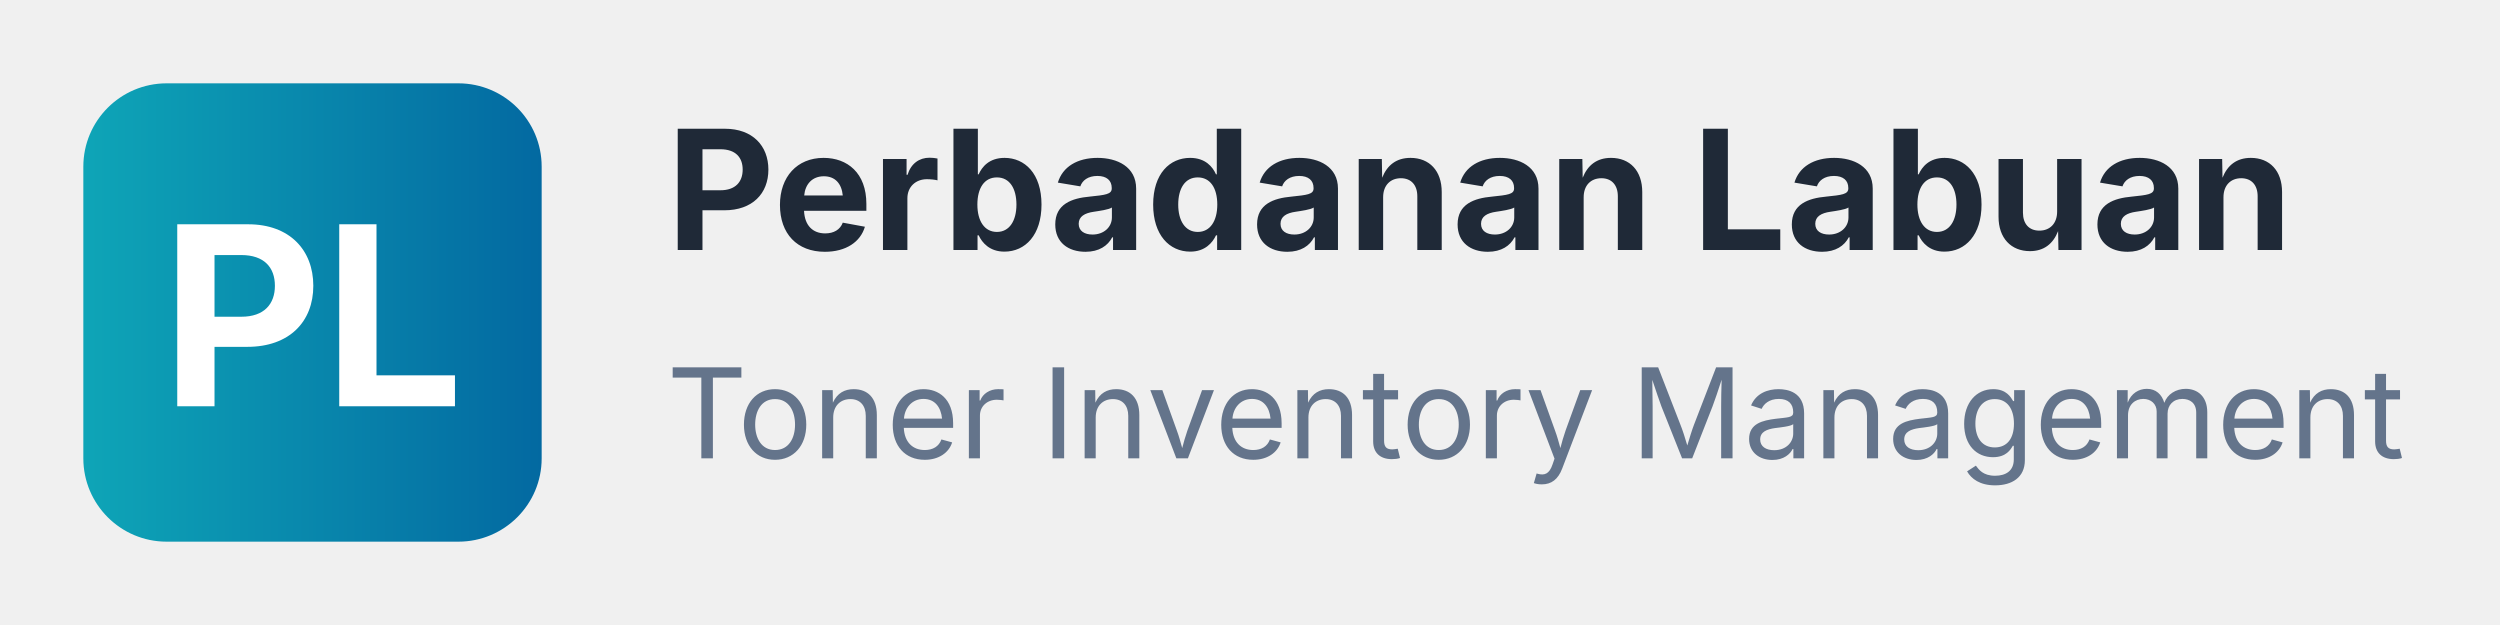
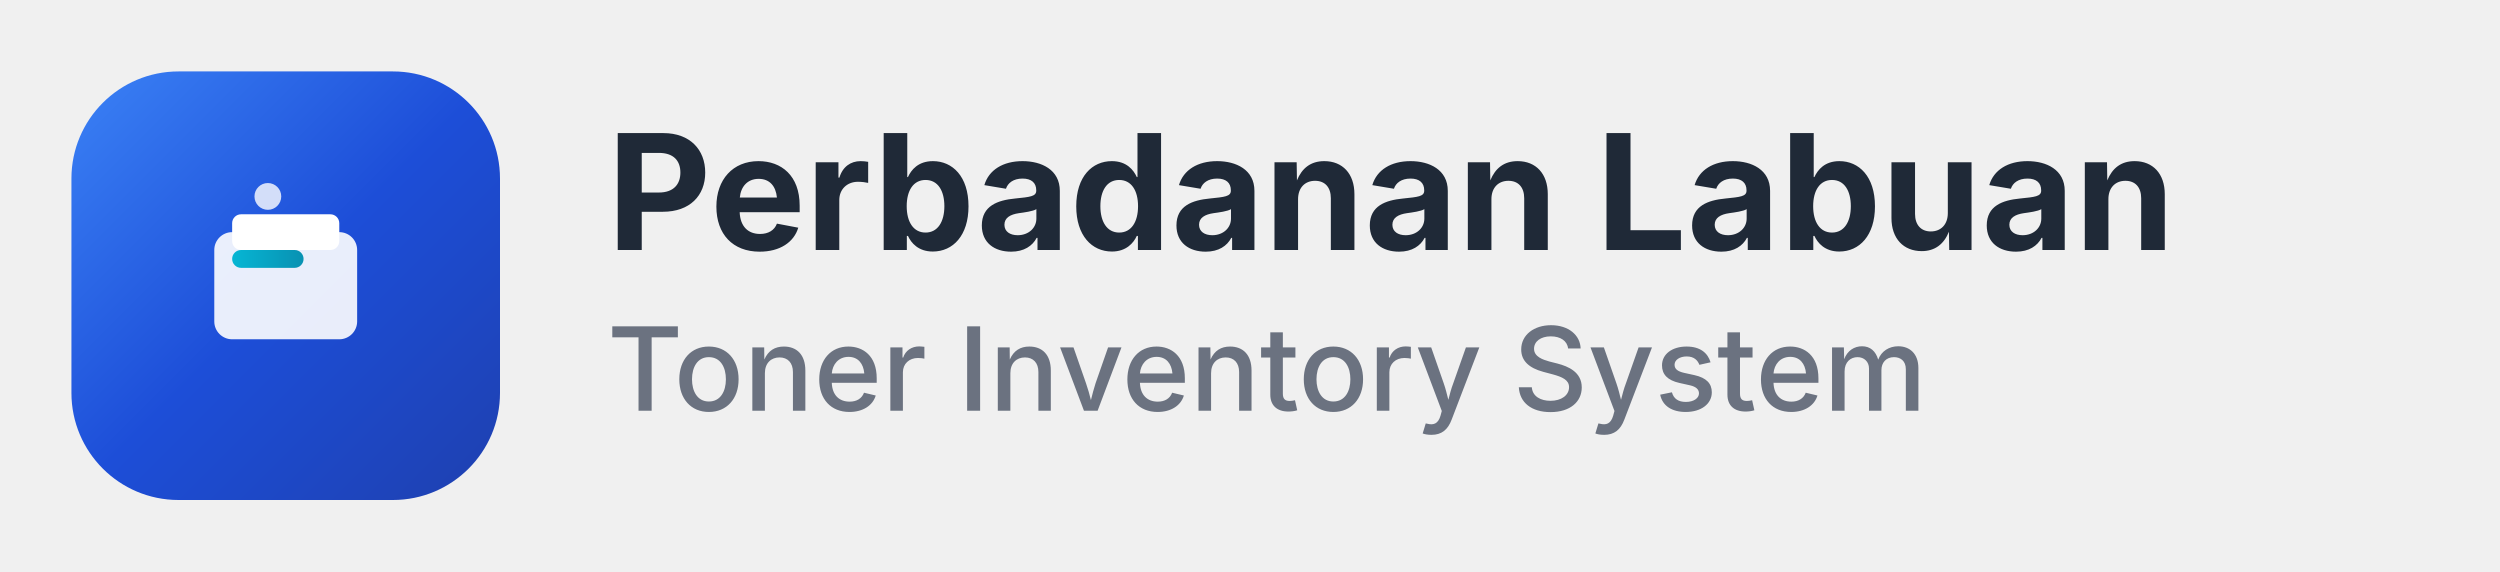
- <svg xmlns="http://www.w3.org/2000/svg" viewBox="0 0 240 60" width="240" height="60">
+ <svg xmlns="http://www.w3.org/2000/svg" viewBox="0 0 280 64" width="280" height="64">
  <defs>
-     <linearGradient id="grad" x1="0" y1="0" x2="1" y2="0">
-       <stop offset="0%" stop-color="#0ea5b7" />
-       <stop offset="100%" stop-color="#0369a1" />
+     <linearGradient id="primaryGrad" x1="0" y1="0" x2="1" y2="1">
+       <stop offset="0%" stop-color="#3b82f6" />
+       <stop offset="50%" stop-color="#1d4ed8" />
+       <stop offset="100%" stop-color="#1e40af" />
+     </linearGradient>
+     <linearGradient id="accentGrad" x1="0" y1="0" x2="1" y2="0">
+       <stop offset="0%" stop-color="#06b6d4" />
+       <stop offset="100%" stop-color="#0891b2" />
    </linearGradient>
  </defs>
-   <rect x="0" y="0" width="240" height="60" fill="none" />
+   <rect x="0" y="0" width="280" height="64" fill="none" />
  <g>
-     <rect x="8" y="8" rx="8" ry="8" width="44" height="44" fill="url(#grad)" />
-     <text x="30" y="39" text-anchor="middle" font-family="Inter, Arial, sans-serif" font-size="24" font-weight="700" fill="#ffffff">PL</text>
+     <rect x="8" y="8" rx="12" ry="12" width="48" height="48" fill="url(#primaryGrad)" stroke="none" />
+     <g transform="translate(20, 20)">
+       <rect x="4" y="6" width="16" height="12" rx="2" ry="2" fill="#ffffff" opacity="0.9" />
+       <rect x="6" y="4" width="12" height="4" rx="1" ry="1" fill="#ffffff" />
+       <rect x="6" y="8" width="8" height="2" rx="1" ry="1" fill="url(#accentGrad)" />
+       <circle cx="10" cy="2" r="1.5" fill="#ffffff" opacity="0.8" />
+     </g>
  </g>
-   <text x="64" y="24" font-family="Inter, Arial, sans-serif" font-size="16" font-weight="700" fill="#1f2937">Perbadanan Labuan</text>
-   <text x="64" y="44" font-family="Inter, Arial, sans-serif" font-size="12" fill="#64748b">Toner Inventory Management</text>
+   <text x="68" y="28" font-family="Inter, system-ui, -apple-system, sans-serif" font-size="18" font-weight="700" fill="#1f2937">
+     Perbadanan Labuan
+   </text>
+   <text x="68" y="46" font-family="Inter, system-ui, -apple-system, sans-serif" font-size="13" font-weight="500" fill="#6b7280">
+     Toner Inventory System
+   </text>
</svg>
